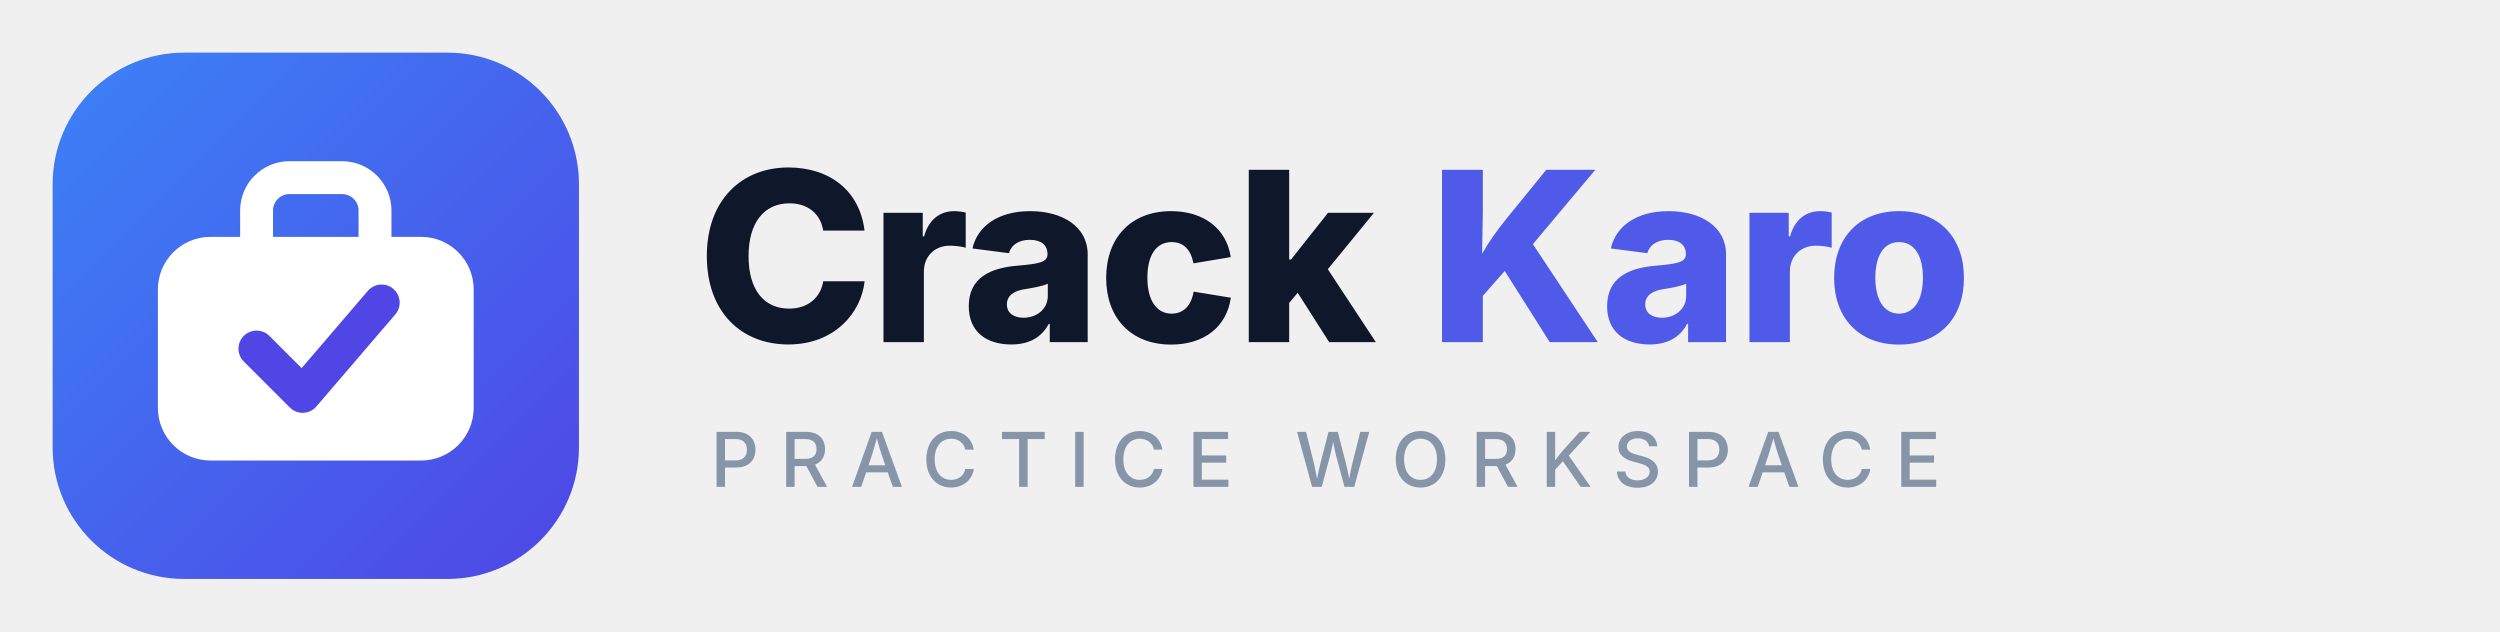
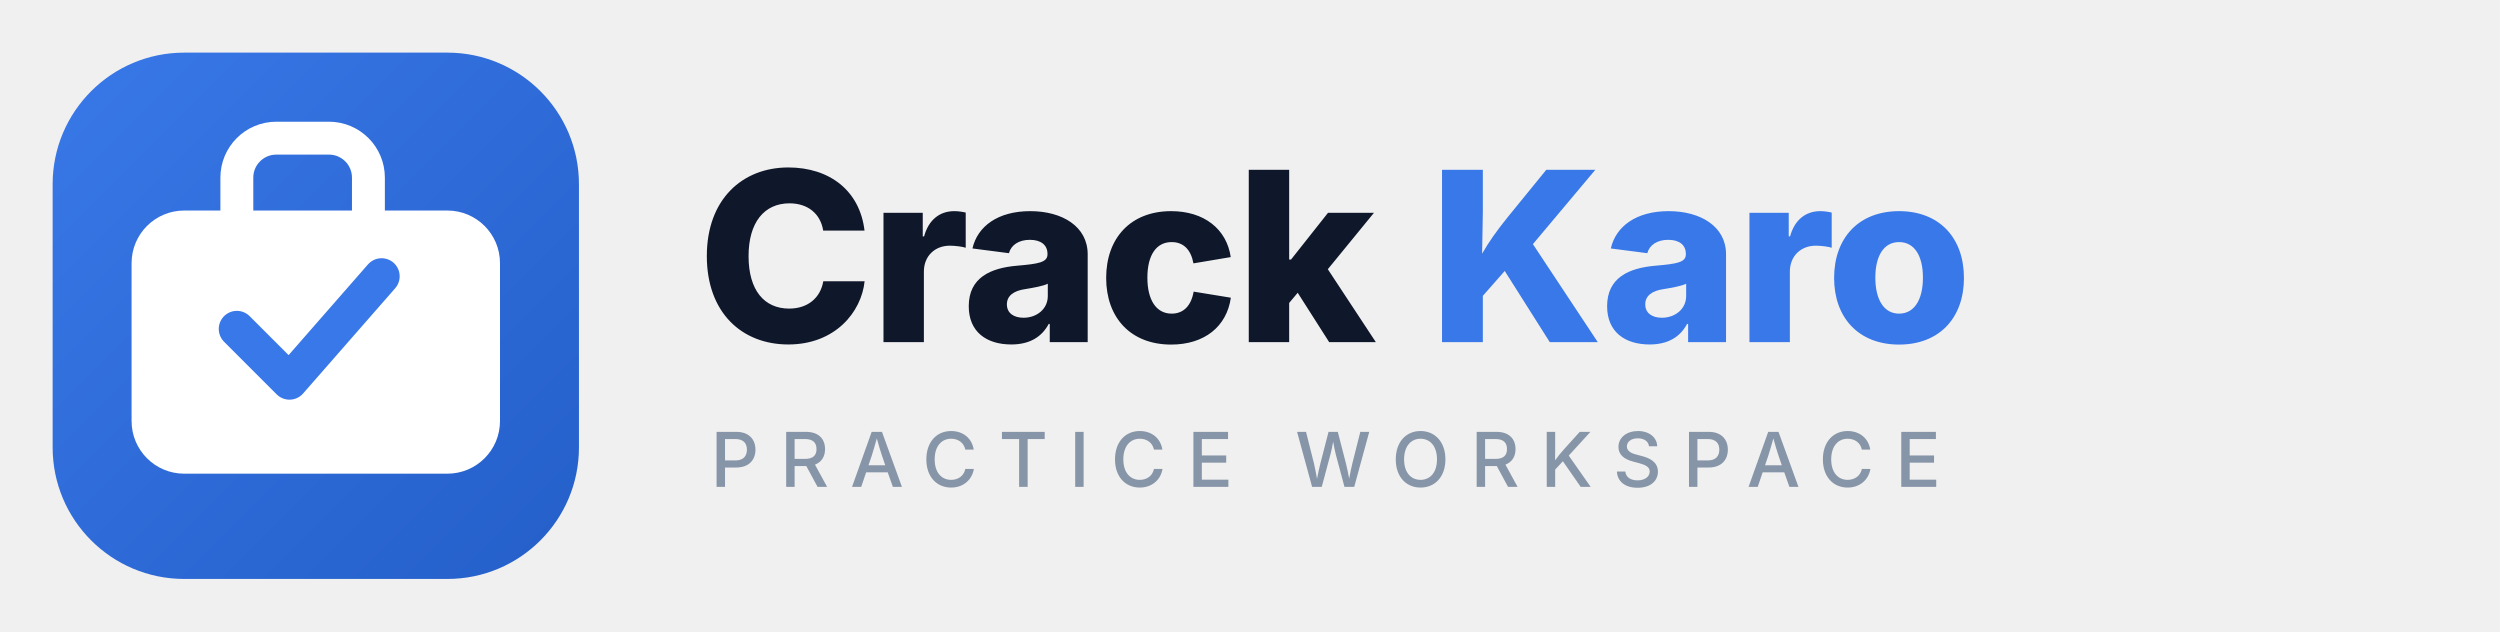
<svg xmlns="http://www.w3.org/2000/svg" viewBox="0 0 380 96" width="380" height="96">
  <defs>
    <linearGradient id="crackKaroLogoGradient" x1="0" y1="0" x2="1" y2="1">
-       <stop offset="0" stop-color="#3B82F6" />
-       <stop offset="1" stop-color="#4F46E5" />
+       <stop offset="0" stop-color="#3978e8" />
+       <stop offset="1" stop-color="#245fc9" />
    </linearGradient>
  </defs>
  <rect x="8" y="8" width="80" height="80" rx="20" fill="url(#crackKaroLogoGradient)" />
-   <rect x="24" y="36" width="48" height="34" rx="8" fill="#ffffff" />
-   <path d="M39 36v-4a5 5 0 0 1 5-5h8a5 5 0 0 1 5 5v4" fill="none" stroke="#ffffff" stroke-width="5" stroke-linecap="round" stroke-linejoin="round" />
-   <path d="M39 53l7 7 12-14" fill="none" stroke="#4F46E5" stroke-width="5.5" stroke-linecap="round" stroke-linejoin="round" />
-   <text x="106" y="52" font-family="Inter, 'Segoe UI', 'Helvetica Neue', Arial, sans-serif" font-size="36" font-weight="800" letter-spacing="-0.5" fill="#0F172A">Crack<tspan dx="8" fill="#4F5BE8">Karo</tspan>
+   <rect x="20" y="32" width="56" height="40" rx="8" fill="#ffffff" />
+   <path d="M36 32v-5a6 6 0 0 1 6-6h8a6 6 0 0 1 6 6v5" fill="none" stroke="#ffffff" stroke-width="5" stroke-linecap="round" stroke-linejoin="round" />
+   <path d="M36 50l8 8 14-16" fill="none" stroke="#3978e8" stroke-width="5.5" stroke-linecap="round" stroke-linejoin="round" />
+   <text x="106" y="52" font-family="Inter, ui-sans-serif, system-ui, -apple-system, 'Segoe UI', sans-serif" font-size="36" font-weight="800" letter-spacing="-0.5" fill="#0F172A">Crack<tspan dx="8" fill="#3978e8">Karo</tspan>
  </text>
-   <text x="108" y="74" font-family="Inter, 'Segoe UI', 'Helvetica Neue', Arial, sans-serif" font-size="11.5" font-weight="500" letter-spacing="3.2" fill="#8795A8">PRACTICE WORKSPACE</text>
+   <text x="108" y="74" font-family="Inter, ui-sans-serif, system-ui, -apple-system, 'Segoe UI', sans-serif" font-size="11.5" font-weight="500" letter-spacing="3.2" fill="#8795A8">PRACTICE WORKSPACE</text>
</svg>
